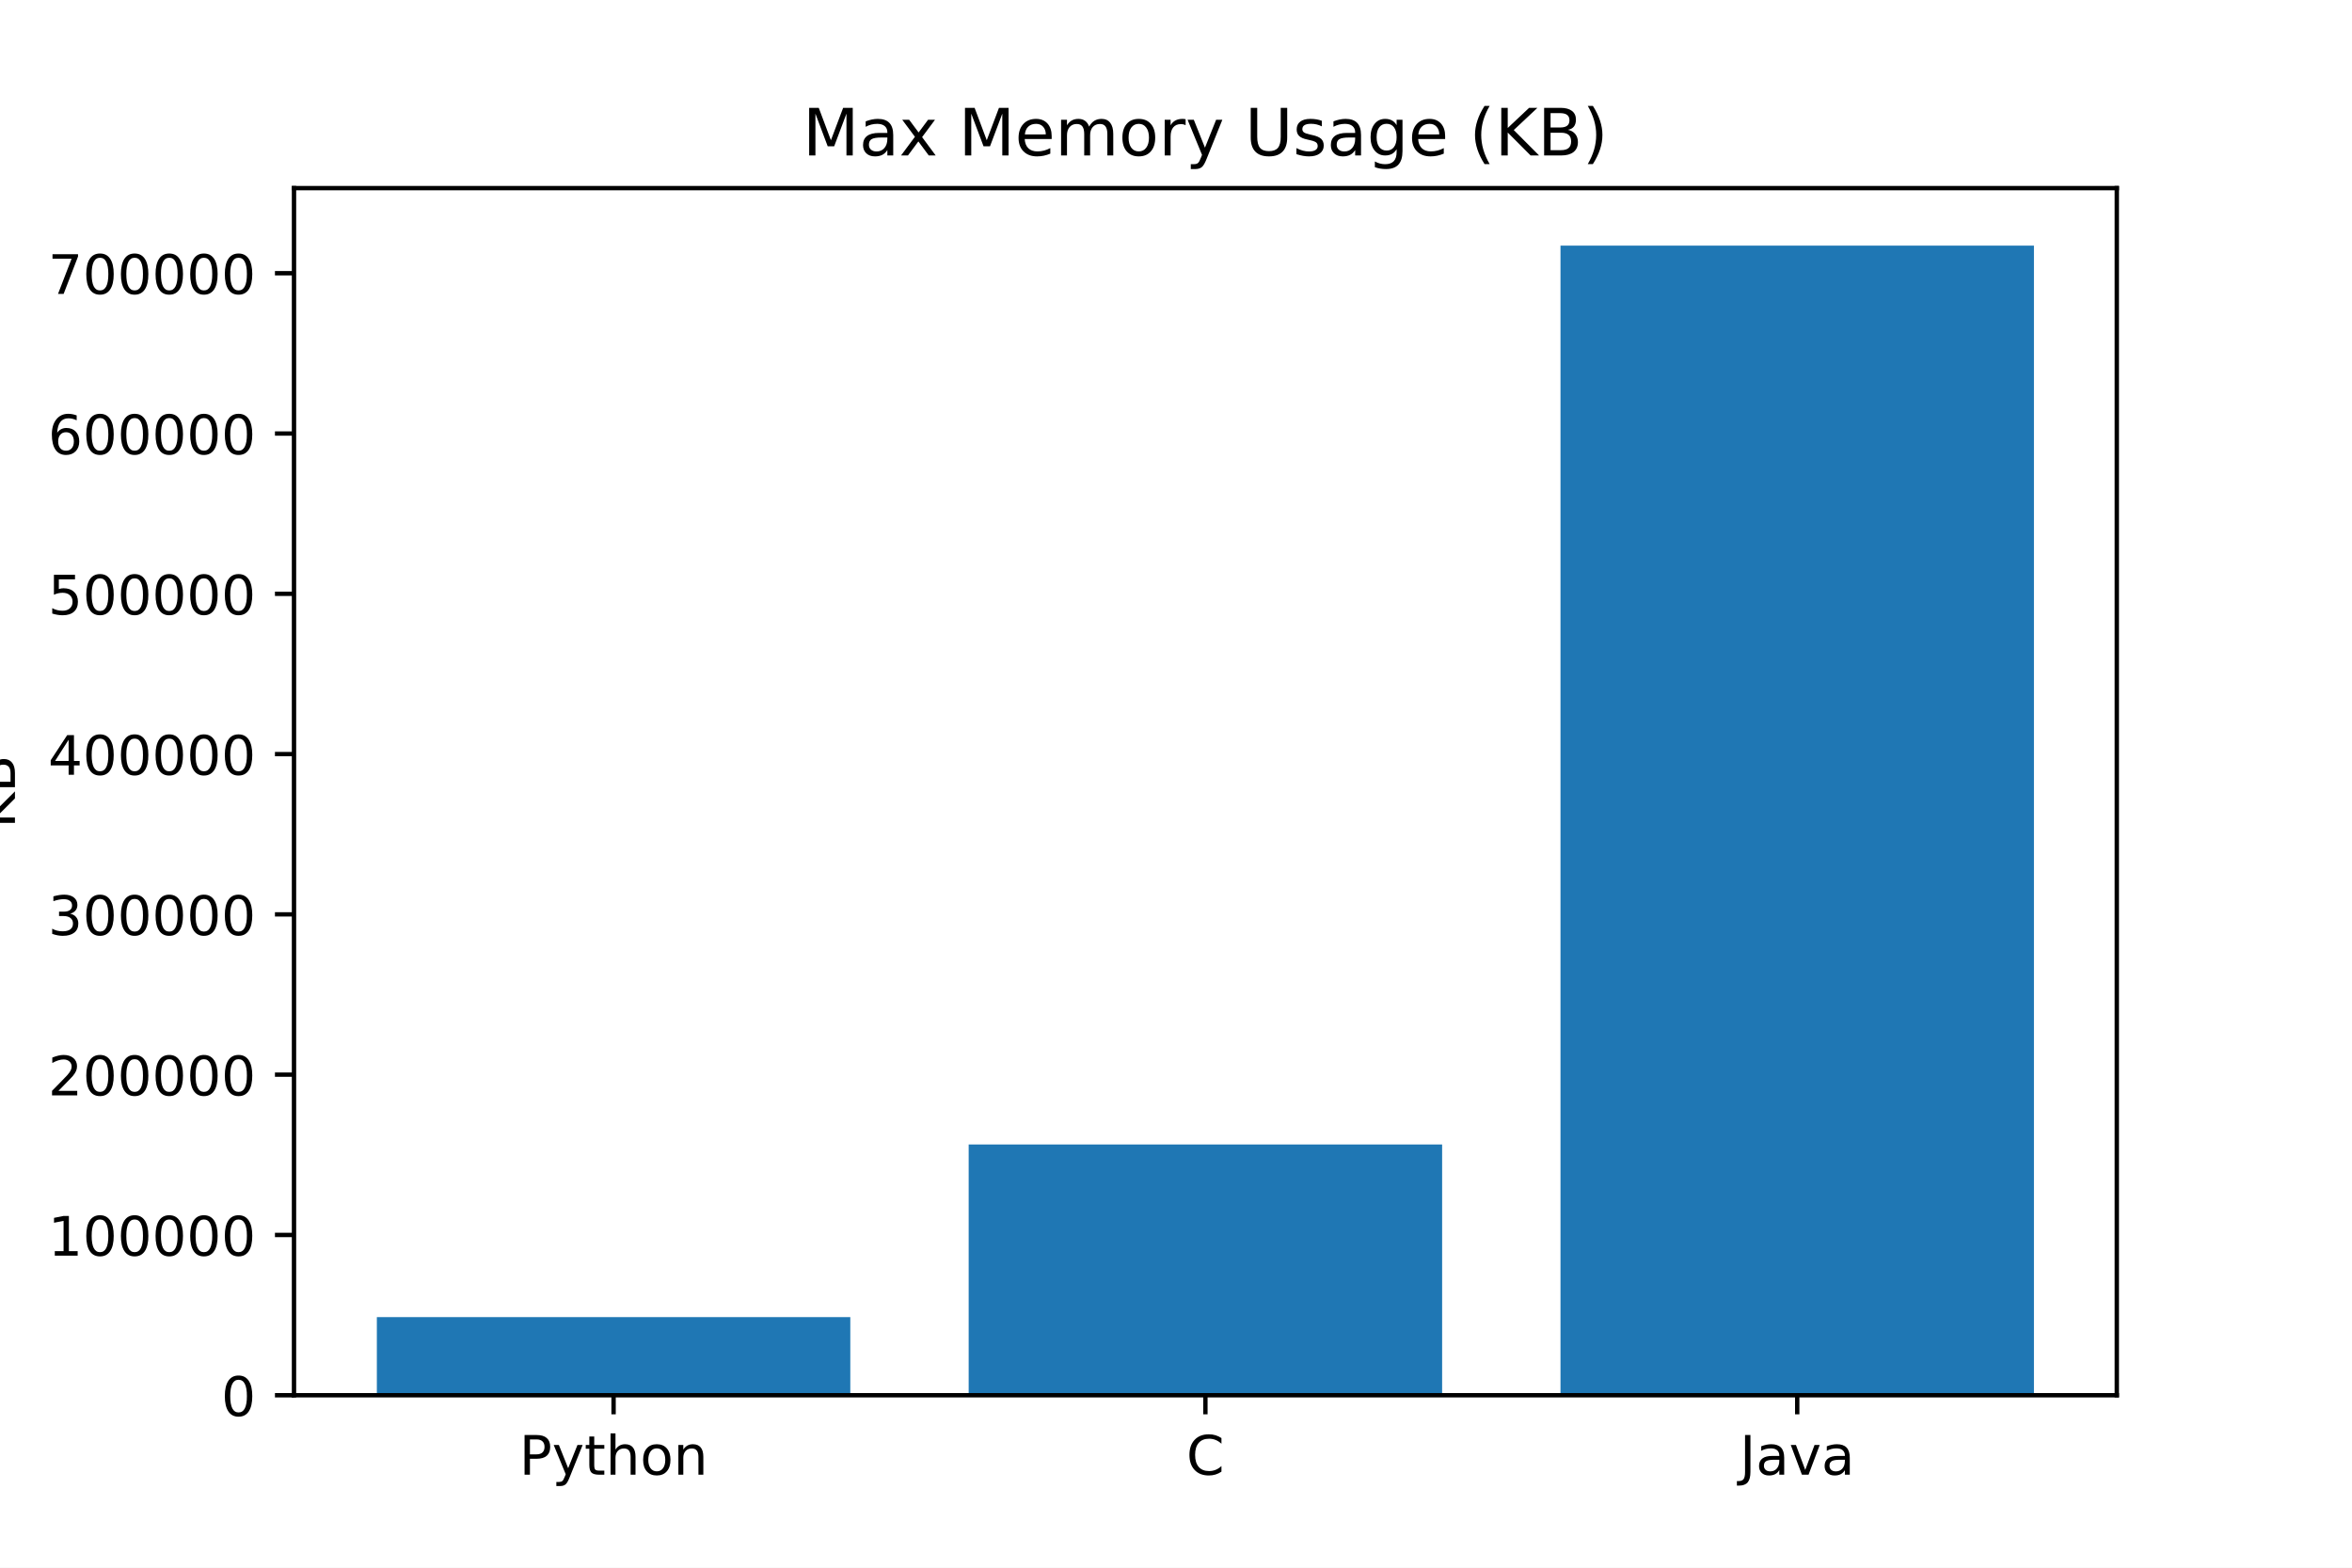
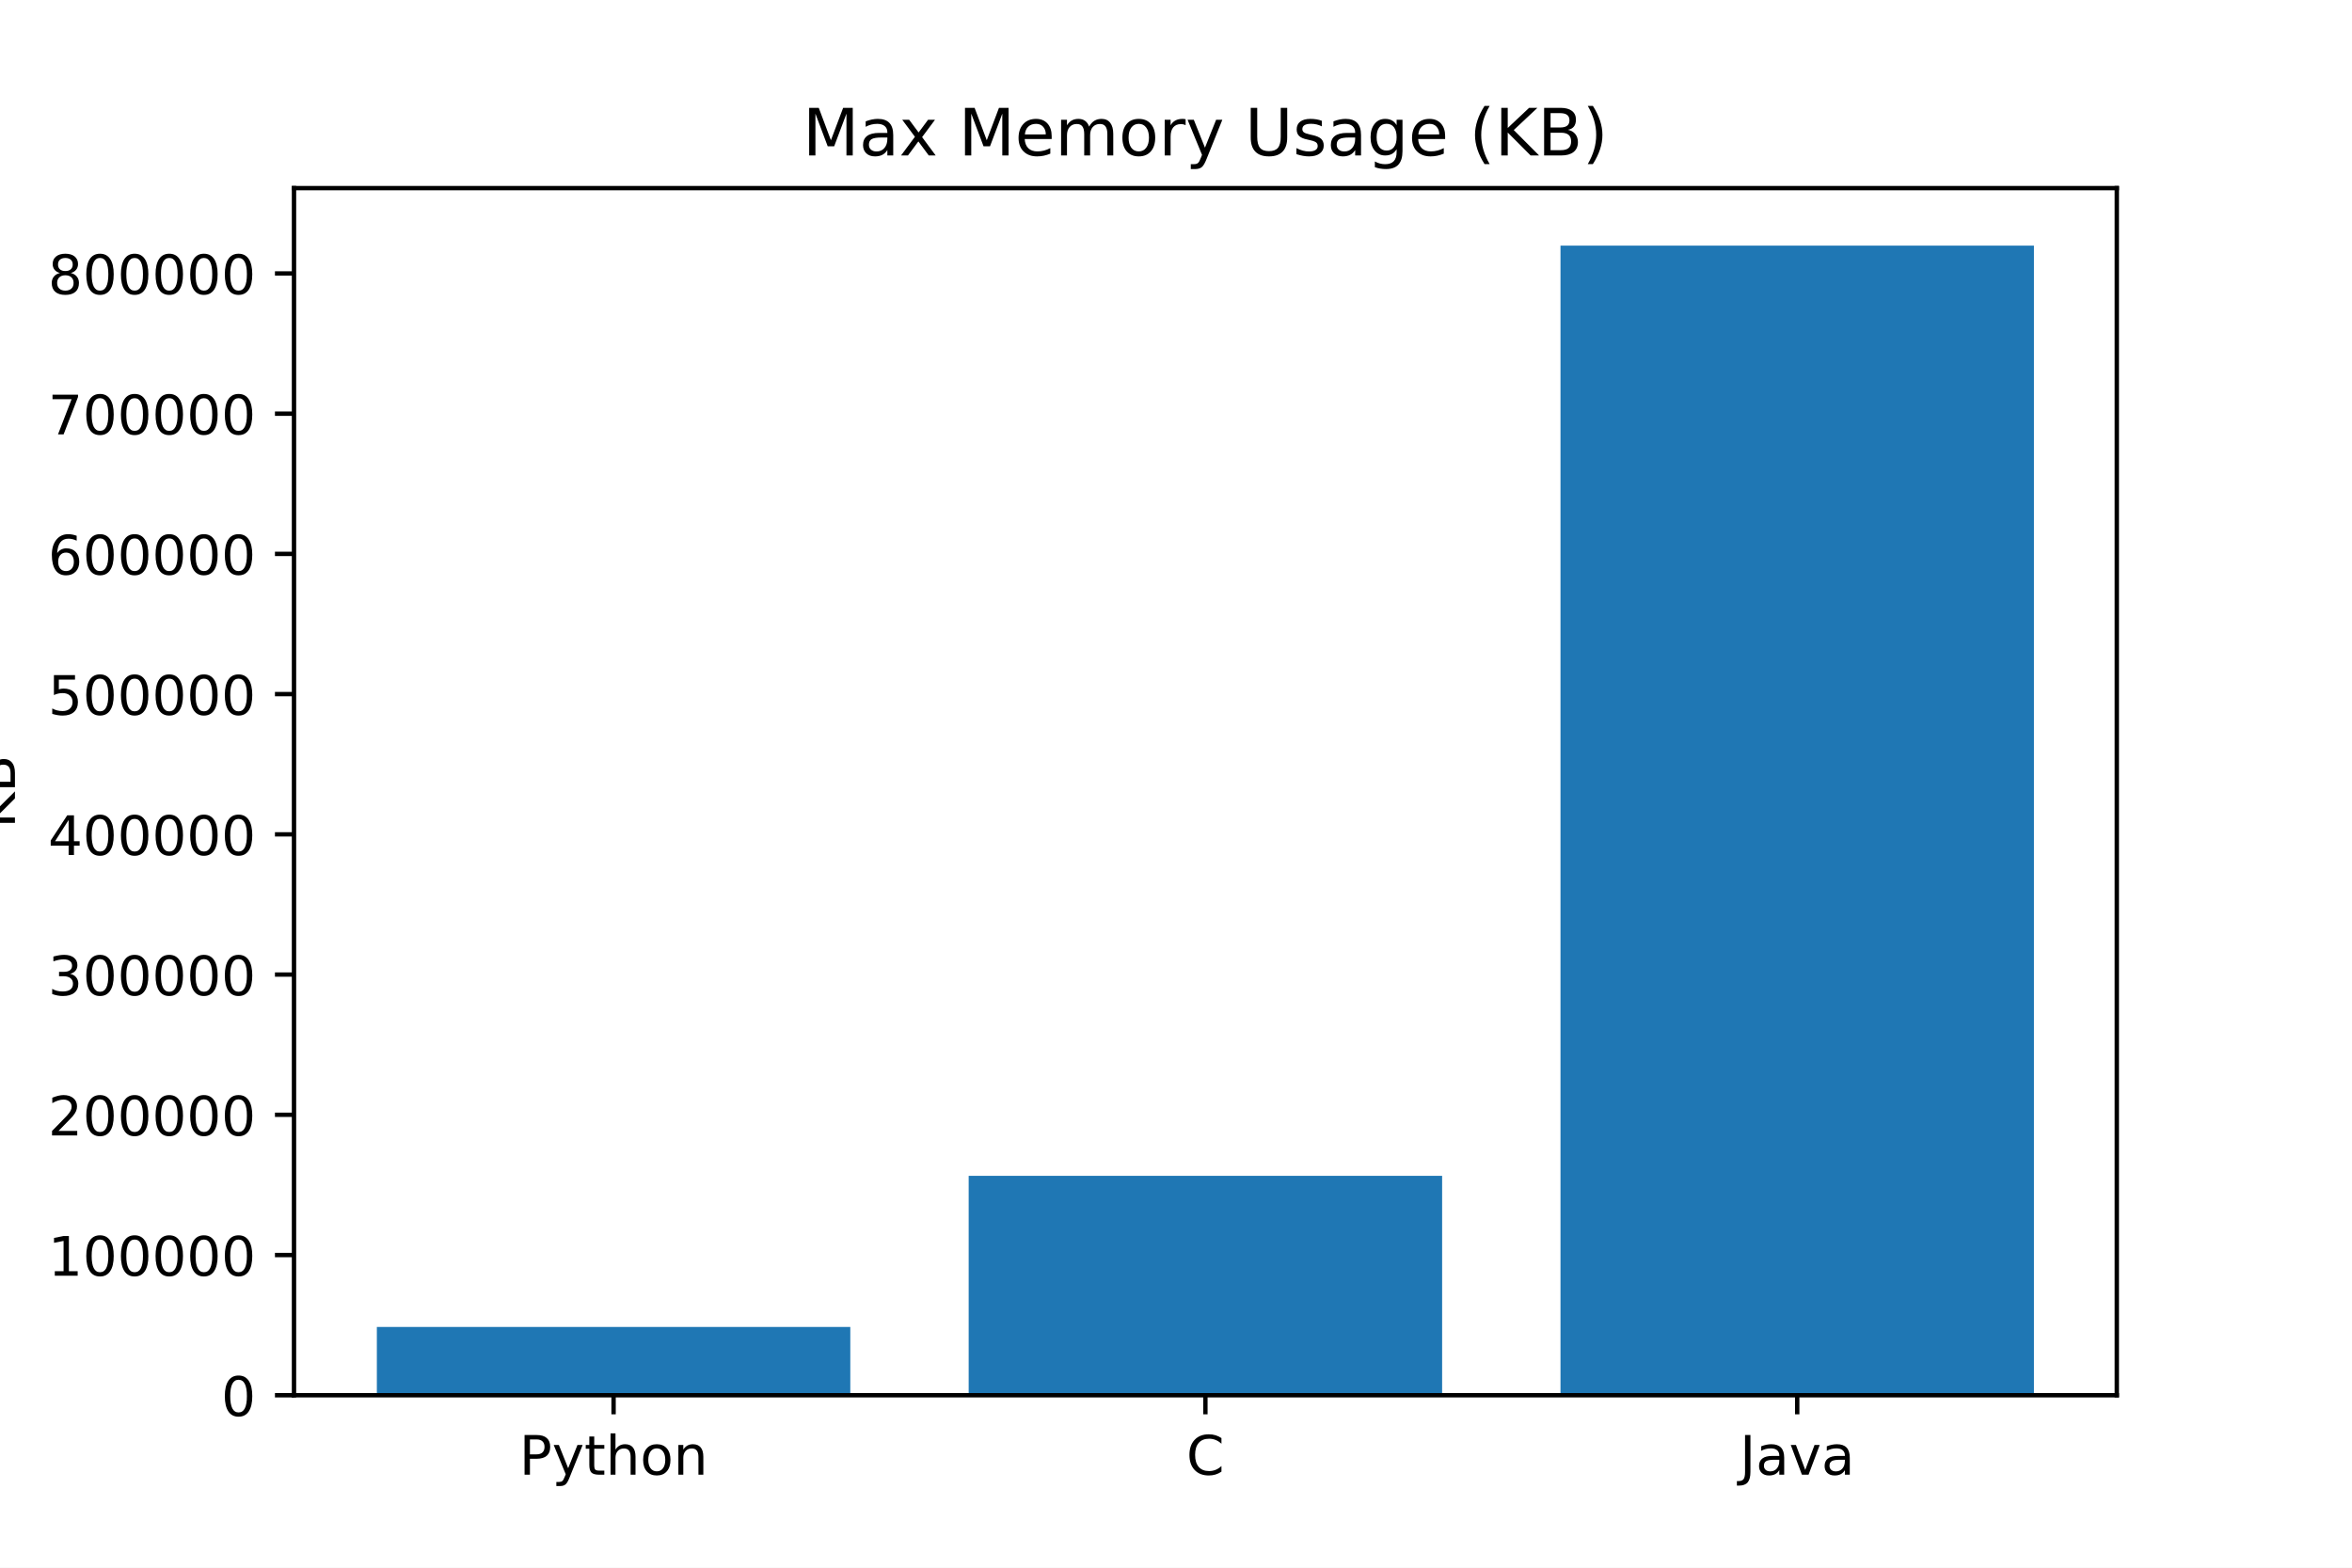
<svg xmlns="http://www.w3.org/2000/svg" xmlns:xlink="http://www.w3.org/1999/xlink" width="432pt" height="288pt" viewBox="0 0 432 288" version="1.1">
  <defs>
    <style type="text/css">*{stroke-linejoin: round; stroke-linecap: butt}</style>
  </defs>
  <g id="figure_1">
    <g id="patch_1">
      <path d="M 0 288  L 432 288  L 432 0  L 0 0  z " style="fill: #ffffff" />
    </g>
    <g id="axes_1">
      <g id="patch_2">
        <path d="M 54 256.32  L 388.8 256.32  L 388.8 34.56  L 54 34.56  z " style="fill: #ffffff" />
      </g>
      <g id="patch_3">
-         <path d="M 69.218 256.32  L 156.179 256.32  L 156.179 241.971  L 69.218 241.971  z " clip-path="url(#pd230ed421e)" style="fill: #1f77b4" />
+         <path d="M 69.218 256.32  L 156.179 256.32  L 156.179 243.778  L 69.218 243.778  z " clip-path="url(#pfbca630afa)" style="fill: #1f77b4" />
      </g>
      <g id="patch_4">
-         <path d="M 177.919 256.32  L 264.881 256.32  L 264.881 210.247  L 177.919 210.247  z " clip-path="url(#pd230ed421e)" style="fill: #1f77b4" />
+         <path d="M 177.919 256.32  L 264.881 256.32  L 264.881 216.011  L 177.919 216.011  z " clip-path="url(#pfbca630afa)" style="fill: #1f77b4" />
      </g>
      <g id="patch_5">
-         <path d="M 286.621 256.32  L 373.582 256.32  L 373.582 45.12  L 286.621 45.12  z " clip-path="url(#pd230ed421e)" style="fill: #1f77b4" />
+         <path d="M 286.621 256.32  L 373.582 256.32  L 373.582 45.12  L 286.621 45.12  z " clip-path="url(#pfbca630afa)" style="fill: #1f77b4" />
      </g>
      <g id="matplotlib.axis_1">
        <g id="xtick_1">
          <g id="line2d_1">
            <defs>
-               <path id="m8456cdecce" d="M 0 0  L 0 3.5  " style="stroke: #000000; stroke-width: 0.8" />
+               <path id="m84c85e7e6d" d="M 0 0  L 0 3.5  " style="stroke: #000000; stroke-width: 0.8" />
            </defs>
            <g>
-               <use xlink:href="#m8456cdecce" x="112.699" y="256.32" style="stroke: #000000; stroke-width: 0.8" />
+               <use xlink:href="#m84c85e7e6d" x="112.699" y="256.32" style="stroke: #000000; stroke-width: 0.8" />
            </g>
          </g>
          <g id="text_1">
            <g transform="translate(95.36745 270.9184) scale(0.1 -0.1)">
              <defs>
                <path id="DejaVuSans-50" d="M 1259 4147  L 1259 2394  L 2053 2394  Q 2494 2394 2734 2622  Q 2975 2850 2975 3272  Q 2975 3691 2734 3919  Q 2494 4147 2053 4147  L 1259 4147  z M 628 4666  L 2053 4666  Q 2838 4666 3239 4311  Q 3641 3956 3641 3272  Q 3641 2581 3239 2228  Q 2838 1875 2053 1875  L 1259 1875  L 1259 0  L 628 0  L 628 4666  z " transform="scale(0.015625)" />
                <path id="DejaVuSans-79" d="M 2059 -325  Q 1816 -950 1584 -1140  Q 1353 -1331 966 -1331  L 506 -1331  L 506 -850  L 844 -850  Q 1081 -850 1212 -737  Q 1344 -625 1503 -206  L 1606 56  L 191 3500  L 800 3500  L 1894 763  L 2988 3500  L 3597 3500  L 2059 -325  z " transform="scale(0.015625)" />
                <path id="DejaVuSans-74" d="M 1172 4494  L 1172 3500  L 2356 3500  L 2356 3053  L 1172 3053  L 1172 1153  Q 1172 725 1289 603  Q 1406 481 1766 481  L 2356 481  L 2356 0  L 1766 0  Q 1100 0 847 248  Q 594 497 594 1153  L 594 3053  L 172 3053  L 172 3500  L 594 3500  L 594 4494  L 1172 4494  z " transform="scale(0.015625)" />
                <path id="DejaVuSans-68" d="M 3513 2113  L 3513 0  L 2938 0  L 2938 2094  Q 2938 2591 2744 2837  Q 2550 3084 2163 3084  Q 1697 3084 1428 2787  Q 1159 2491 1159 1978  L 1159 0  L 581 0  L 581 4863  L 1159 4863  L 1159 2956  Q 1366 3272 1645 3428  Q 1925 3584 2291 3584  Q 2894 3584 3203 3211  Q 3513 2838 3513 2113  z " transform="scale(0.015625)" />
                <path id="DejaVuSans-6f" d="M 1959 3097  Q 1497 3097 1228 2736  Q 959 2375 959 1747  Q 959 1119 1226 758  Q 1494 397 1959 397  Q 2419 397 2687 759  Q 2956 1122 2956 1747  Q 2956 2369 2687 2733  Q 2419 3097 1959 3097  z M 1959 3584  Q 2709 3584 3137 3096  Q 3566 2609 3566 1747  Q 3566 888 3137 398  Q 2709 -91 1959 -91  Q 1206 -91 779 398  Q 353 888 353 1747  Q 353 2609 779 3096  Q 1206 3584 1959 3584  z " transform="scale(0.015625)" />
                <path id="DejaVuSans-6e" d="M 3513 2113  L 3513 0  L 2938 0  L 2938 2094  Q 2938 2591 2744 2837  Q 2550 3084 2163 3084  Q 1697 3084 1428 2787  Q 1159 2491 1159 1978  L 1159 0  L 581 0  L 581 3500  L 1159 3500  L 1159 2956  Q 1366 3272 1645 3428  Q 1925 3584 2291 3584  Q 2894 3584 3203 3211  Q 3513 2838 3513 2113  z " transform="scale(0.015625)" />
              </defs>
              <use xlink:href="#DejaVuSans-50" />
              <use xlink:href="#DejaVuSans-79" transform="translate(60.30273 0)" />
              <use xlink:href="#DejaVuSans-74" transform="translate(119.4824 0)" />
              <use xlink:href="#DejaVuSans-68" transform="translate(158.6914 0)" />
              <use xlink:href="#DejaVuSans-6f" transform="translate(222.0703 0)" />
              <use xlink:href="#DejaVuSans-6e" transform="translate(283.252 0)" />
            </g>
          </g>
        </g>
        <g id="xtick_2">
          <g id="line2d_2">
            <g>
-               <use xlink:href="#m8456cdecce" x="221.4" y="256.32" style="stroke: #000000; stroke-width: 0.8" />
+               <use xlink:href="#m84c85e7e6d" x="221.4" y="256.32" style="stroke: #000000; stroke-width: 0.8" />
            </g>
          </g>
          <g id="text_2">
            <g transform="translate(217.9086 270.9184) scale(0.1 -0.1)">
              <defs>
                <path id="DejaVuSans-43" d="M 4122 4306  L 4122 3641  Q 3803 3938 3442 4084  Q 3081 4231 2675 4231  Q 1875 4231 1450 3742  Q 1025 3253 1025 2328  Q 1025 1406 1450 917  Q 1875 428 2675 428  Q 3081 428 3442 575  Q 3803 722 4122 1019  L 4122 359  Q 3791 134 3420 21  Q 3050 -91 2638 -91  Q 1578 -91 968 557  Q 359 1206 359 2328  Q 359 3453 968 4101  Q 1578 4750 2638 4750  Q 3056 4750 3426 4639  Q 3797 4528 4122 4306  z " transform="scale(0.015625)" />
              </defs>
              <use xlink:href="#DejaVuSans-43" />
            </g>
          </g>
        </g>
        <g id="xtick_3">
          <g id="line2d_3">
            <g>
-               <use xlink:href="#m8456cdecce" x="330.101" y="256.32" style="stroke: #000000; stroke-width: 0.8" />
+               <use xlink:href="#m84c85e7e6d" x="330.101" y="256.32" style="stroke: #000000; stroke-width: 0.8" />
            </g>
          </g>
          <g id="text_3">
            <g transform="translate(319.5388 270.9184) scale(0.1 -0.1)">
              <defs>
                <path id="DejaVuSans-4a" d="M 628 4666  L 1259 4666  L 1259 325  Q 1259 -519 939 -900  Q 619 -1281 -91 -1281  L -331 -1281  L -331 -750  L -134 -750  Q 284 -750 456 -515  Q 628 -281 628 325  L 628 4666  z " transform="scale(0.015625)" />
                <path id="DejaVuSans-61" d="M 2194 1759  Q 1497 1759 1228 1600  Q 959 1441 959 1056  Q 959 750 1161 570  Q 1363 391 1709 391  Q 2188 391 2477 730  Q 2766 1069 2766 1631  L 2766 1759  L 2194 1759  z M 3341 1997  L 3341 0  L 2766 0  L 2766 531  Q 2569 213 2275 61  Q 1981 -91 1556 -91  Q 1019 -91 701 211  Q 384 513 384 1019  Q 384 1609 779 1909  Q 1175 2209 1959 2209  L 2766 2209  L 2766 2266  Q 2766 2663 2505 2880  Q 2244 3097 1772 3097  Q 1472 3097 1187 3025  Q 903 2953 641 2809  L 641 3341  Q 956 3463 1253 3523  Q 1550 3584 1831 3584  Q 2591 3584 2966 3190  Q 3341 2797 3341 1997  z " transform="scale(0.015625)" />
                <path id="DejaVuSans-76" d="M 191 3500  L 800 3500  L 1894 563  L 2988 3500  L 3597 3500  L 2284 0  L 1503 0  L 191 3500  z " transform="scale(0.015625)" />
              </defs>
              <use xlink:href="#DejaVuSans-4a" />
              <use xlink:href="#DejaVuSans-61" transform="translate(29.49219 0)" />
              <use xlink:href="#DejaVuSans-76" transform="translate(90.77148 0)" />
              <use xlink:href="#DejaVuSans-61" transform="translate(149.9512 0)" />
            </g>
          </g>
        </g>
      </g>
      <g id="matplotlib.axis_2">
        <g id="ytick_1">
          <g id="line2d_4">
            <defs>
-               <path id="mb3bb547076" d="M 0 0  L -3.5 0  " style="stroke: #000000; stroke-width: 0.8" />
+               <path id="mc1dc805c9e" d="M 0 0  L -3.5 0  " style="stroke: #000000; stroke-width: 0.8" />
            </defs>
            <g>
-               <use xlink:href="#mb3bb547076" x="54" y="256.32" style="stroke: #000000; stroke-width: 0.8" />
+               <use xlink:href="#mc1dc805c9e" x="54" y="256.32" style="stroke: #000000; stroke-width: 0.8" />
            </g>
          </g>
          <g id="text_4">
            <g transform="translate(40.6375 260.1192) scale(0.1 -0.1)">
              <defs>
                <path id="DejaVuSans-30" d="M 2034 4250  Q 1547 4250 1301 3770  Q 1056 3291 1056 2328  Q 1056 1369 1301 889  Q 1547 409 2034 409  Q 2525 409 2770 889  Q 3016 1369 3016 2328  Q 3016 3291 2770 3770  Q 2525 4250 2034 4250  z M 2034 4750  Q 2819 4750 3233 4129  Q 3647 3509 3647 2328  Q 3647 1150 3233 529  Q 2819 -91 2034 -91  Q 1250 -91 836 529  Q 422 1150 422 2328  Q 422 3509 836 4129  Q 1250 4750 2034 4750  z " transform="scale(0.015625)" />
              </defs>
              <use xlink:href="#DejaVuSans-30" />
            </g>
          </g>
        </g>
        <g id="ytick_2">
          <g id="line2d_5">
            <g>
-               <use xlink:href="#mb3bb547076" x="54" y="226.874" style="stroke: #000000; stroke-width: 0.8" />
+               <use xlink:href="#mc1dc805c9e" x="54" y="230.559" style="stroke: #000000; stroke-width: 0.8" />
            </g>
          </g>
          <g id="text_5">
-             <g transform="translate(8.825 230.6728) scale(0.1 -0.1)">
+             <g transform="translate(8.825 234.3585) scale(0.1 -0.1)">
              <defs>
                <path id="DejaVuSans-31" d="M 794 531  L 1825 531  L 1825 4091  L 703 3866  L 703 4441  L 1819 4666  L 2450 4666  L 2450 531  L 3481 531  L 3481 0  L 794 0  L 794 531  z " transform="scale(0.015625)" />
              </defs>
              <use xlink:href="#DejaVuSans-31" />
              <use xlink:href="#DejaVuSans-30" transform="translate(63.62305 0)" />
              <use xlink:href="#DejaVuSans-30" transform="translate(127.2461 0)" />
              <use xlink:href="#DejaVuSans-30" transform="translate(190.8691 0)" />
              <use xlink:href="#DejaVuSans-30" transform="translate(254.4922 0)" />
              <use xlink:href="#DejaVuSans-30" transform="translate(318.1152 0)" />
            </g>
          </g>
        </g>
        <g id="ytick_3">
          <g id="line2d_6">
            <g>
-               <use xlink:href="#mb3bb547076" x="54" y="197.427" style="stroke: #000000; stroke-width: 0.8" />
+               <use xlink:href="#mc1dc805c9e" x="54" y="204.799" style="stroke: #000000; stroke-width: 0.8" />
            </g>
          </g>
          <g id="text_6">
-             <g transform="translate(8.825 201.2265) scale(0.1 -0.1)">
+             <g transform="translate(8.825 208.5977) scale(0.1 -0.1)">
              <defs>
                <path id="DejaVuSans-32" d="M 1228 531  L 3431 531  L 3431 0  L 469 0  L 469 531  Q 828 903 1448 1529  Q 2069 2156 2228 2338  Q 2531 2678 2651 2914  Q 2772 3150 2772 3378  Q 2772 3750 2511 3984  Q 2250 4219 1831 4219  Q 1534 4219 1204 4116  Q 875 4013 500 3803  L 500 4441  Q 881 4594 1212 4672  Q 1544 4750 1819 4750  Q 2544 4750 2975 4387  Q 3406 4025 3406 3419  Q 3406 3131 3298 2873  Q 3191 2616 2906 2266  Q 2828 2175 2409 1742  Q 1991 1309 1228 531  z " transform="scale(0.015625)" />
              </defs>
              <use xlink:href="#DejaVuSans-32" />
              <use xlink:href="#DejaVuSans-30" transform="translate(63.62305 0)" />
              <use xlink:href="#DejaVuSans-30" transform="translate(127.2461 0)" />
              <use xlink:href="#DejaVuSans-30" transform="translate(190.8691 0)" />
              <use xlink:href="#DejaVuSans-30" transform="translate(254.4922 0)" />
              <use xlink:href="#DejaVuSans-30" transform="translate(318.1152 0)" />
            </g>
          </g>
        </g>
        <g id="ytick_4">
          <g id="line2d_7">
            <g>
-               <use xlink:href="#mb3bb547076" x="54" y="167.981" style="stroke: #000000; stroke-width: 0.8" />
+               <use xlink:href="#mc1dc805c9e" x="54" y="179.038" style="stroke: #000000; stroke-width: 0.8" />
            </g>
          </g>
          <g id="text_7">
-             <g transform="translate(8.825 171.7801) scale(0.1 -0.1)">
+             <g transform="translate(8.825 182.837) scale(0.1 -0.1)">
              <defs>
                <path id="DejaVuSans-33" d="M 2597 2516  Q 3050 2419 3304 2112  Q 3559 1806 3559 1356  Q 3559 666 3084 287  Q 2609 -91 1734 -91  Q 1441 -91 1130 -33  Q 819 25 488 141  L 488 750  Q 750 597 1062 519  Q 1375 441 1716 441  Q 2309 441 2620 675  Q 2931 909 2931 1356  Q 2931 1769 2642 2001  Q 2353 2234 1838 2234  L 1294 2234  L 1294 2753  L 1863 2753  Q 2328 2753 2575 2939  Q 2822 3125 2822 3475  Q 2822 3834 2567 4026  Q 2313 4219 1838 4219  Q 1578 4219 1281 4162  Q 984 4106 628 3988  L 628 4550  Q 988 4650 1302 4700  Q 1616 4750 1894 4750  Q 2613 4750 3031 4423  Q 3450 4097 3450 3541  Q 3450 3153 3228 2886  Q 3006 2619 2597 2516  z " transform="scale(0.015625)" />
              </defs>
              <use xlink:href="#DejaVuSans-33" />
              <use xlink:href="#DejaVuSans-30" transform="translate(63.62305 0)" />
              <use xlink:href="#DejaVuSans-30" transform="translate(127.2461 0)" />
              <use xlink:href="#DejaVuSans-30" transform="translate(190.8691 0)" />
              <use xlink:href="#DejaVuSans-30" transform="translate(254.4922 0)" />
              <use xlink:href="#DejaVuSans-30" transform="translate(318.1152 0)" />
            </g>
          </g>
        </g>
        <g id="ytick_5">
          <g id="line2d_8">
            <g>
-               <use xlink:href="#mb3bb547076" x="54" y="138.535" style="stroke: #000000; stroke-width: 0.8" />
+               <use xlink:href="#mc1dc805c9e" x="54" y="153.277" style="stroke: #000000; stroke-width: 0.8" />
            </g>
          </g>
          <g id="text_8">
-             <g transform="translate(8.825 142.3337) scale(0.1 -0.1)">
+             <g transform="translate(8.825 157.0762) scale(0.1 -0.1)">
              <defs>
                <path id="DejaVuSans-34" d="M 2419 4116  L 825 1625  L 2419 1625  L 2419 4116  z M 2253 4666  L 3047 4666  L 3047 1625  L 3713 1625  L 3713 1100  L 3047 1100  L 3047 0  L 2419 0  L 2419 1100  L 313 1100  L 313 1709  L 2253 4666  z " transform="scale(0.015625)" />
              </defs>
              <use xlink:href="#DejaVuSans-34" />
              <use xlink:href="#DejaVuSans-30" transform="translate(63.62305 0)" />
              <use xlink:href="#DejaVuSans-30" transform="translate(127.2461 0)" />
              <use xlink:href="#DejaVuSans-30" transform="translate(190.8691 0)" />
              <use xlink:href="#DejaVuSans-30" transform="translate(254.4922 0)" />
              <use xlink:href="#DejaVuSans-30" transform="translate(318.1152 0)" />
            </g>
          </g>
        </g>
        <g id="ytick_6">
          <g id="line2d_9">
            <g>
-               <use xlink:href="#mb3bb547076" x="54" y="109.088" style="stroke: #000000; stroke-width: 0.8" />
+               <use xlink:href="#mc1dc805c9e" x="54" y="127.516" style="stroke: #000000; stroke-width: 0.8" />
            </g>
          </g>
          <g id="text_9">
-             <g transform="translate(8.825 112.8873) scale(0.1 -0.1)">
+             <g transform="translate(8.825 131.3155) scale(0.1 -0.1)">
              <defs>
                <path id="DejaVuSans-35" d="M 691 4666  L 3169 4666  L 3169 4134  L 1269 4134  L 1269 2991  Q 1406 3038 1543 3061  Q 1681 3084 1819 3084  Q 2600 3084 3056 2656  Q 3513 2228 3513 1497  Q 3513 744 3044 326  Q 2575 -91 1722 -91  Q 1428 -91 1123 -41  Q 819 9 494 109  L 494 744  Q 775 591 1075 516  Q 1375 441 1709 441  Q 2250 441 2565 725  Q 2881 1009 2881 1497  Q 2881 1984 2565 2268  Q 2250 2553 1709 2553  Q 1456 2553 1204 2497  Q 953 2441 691 2322  L 691 4666  z " transform="scale(0.015625)" />
              </defs>
              <use xlink:href="#DejaVuSans-35" />
              <use xlink:href="#DejaVuSans-30" transform="translate(63.62305 0)" />
              <use xlink:href="#DejaVuSans-30" transform="translate(127.2461 0)" />
              <use xlink:href="#DejaVuSans-30" transform="translate(190.8691 0)" />
              <use xlink:href="#DejaVuSans-30" transform="translate(254.4922 0)" />
              <use xlink:href="#DejaVuSans-30" transform="translate(318.1152 0)" />
            </g>
          </g>
        </g>
        <g id="ytick_7">
          <g id="line2d_10">
            <g>
-               <use xlink:href="#mb3bb547076" x="54" y="79.642" style="stroke: #000000; stroke-width: 0.8" />
+               <use xlink:href="#mc1dc805c9e" x="54" y="101.756" style="stroke: #000000; stroke-width: 0.8" />
            </g>
          </g>
          <g id="text_10">
-             <g transform="translate(8.825 83.44097) scale(0.1 -0.1)">
+             <g transform="translate(8.825 105.5547) scale(0.1 -0.1)">
              <defs>
                <path id="DejaVuSans-36" d="M 2113 2584  Q 1688 2584 1439 2293  Q 1191 2003 1191 1497  Q 1191 994 1439 701  Q 1688 409 2113 409  Q 2538 409 2786 701  Q 3034 994 3034 1497  Q 3034 2003 2786 2293  Q 2538 2584 2113 2584  z M 3366 4563  L 3366 3988  Q 3128 4100 2886 4159  Q 2644 4219 2406 4219  Q 1781 4219 1451 3797  Q 1122 3375 1075 2522  Q 1259 2794 1537 2939  Q 1816 3084 2150 3084  Q 2853 3084 3261 2657  Q 3669 2231 3669 1497  Q 3669 778 3244 343  Q 2819 -91 2113 -91  Q 1303 -91 875 529  Q 447 1150 447 2328  Q 447 3434 972 4092  Q 1497 4750 2381 4750  Q 2619 4750 2861 4703  Q 3103 4656 3366 4563  z " transform="scale(0.015625)" />
              </defs>
              <use xlink:href="#DejaVuSans-36" />
              <use xlink:href="#DejaVuSans-30" transform="translate(63.62305 0)" />
              <use xlink:href="#DejaVuSans-30" transform="translate(127.2461 0)" />
              <use xlink:href="#DejaVuSans-30" transform="translate(190.8691 0)" />
              <use xlink:href="#DejaVuSans-30" transform="translate(254.4922 0)" />
              <use xlink:href="#DejaVuSans-30" transform="translate(318.1152 0)" />
            </g>
          </g>
        </g>
        <g id="ytick_8">
          <g id="line2d_11">
            <g>
-               <use xlink:href="#mb3bb547076" x="54" y="50.195" style="stroke: #000000; stroke-width: 0.8" />
+               <use xlink:href="#mc1dc805c9e" x="54" y="75.995" style="stroke: #000000; stroke-width: 0.8" />
            </g>
          </g>
          <g id="text_11">
-             <g transform="translate(8.825 53.9946) scale(0.1 -0.1)">
+             <g transform="translate(8.825 79.79399) scale(0.1 -0.1)">
              <defs>
                <path id="DejaVuSans-37" d="M 525 4666  L 3525 4666  L 3525 4397  L 1831 0  L 1172 0  L 2766 4134  L 525 4134  L 525 4666  z " transform="scale(0.015625)" />
              </defs>
              <use xlink:href="#DejaVuSans-37" />
              <use xlink:href="#DejaVuSans-30" transform="translate(63.62305 0)" />
              <use xlink:href="#DejaVuSans-30" transform="translate(127.2461 0)" />
              <use xlink:href="#DejaVuSans-30" transform="translate(190.8691 0)" />
              <use xlink:href="#DejaVuSans-30" transform="translate(254.4922 0)" />
              <use xlink:href="#DejaVuSans-30" transform="translate(318.1152 0)" />
            </g>
          </g>
        </g>
-         <g id="text_12">
+         <g id="ytick_9">
+           <g id="line2d_12">
+             <g>
+               <use xlink:href="#mc1dc805c9e" x="54" y="50.234" style="stroke: #000000; stroke-width: 0.8" />
+             </g>
+           </g>
+           <g id="text_12">
+             <g transform="translate(8.825 54.03324) scale(0.1 -0.1)">
+               <defs>
+                 <path id="DejaVuSans-38" d="M 2034 2216  Q 1584 2216 1326 1975  Q 1069 1734 1069 1313  Q 1069 891 1326 650  Q 1584 409 2034 409  Q 2484 409 2743 651  Q 3003 894 3003 1313  Q 3003 1734 2745 1975  Q 2488 2216 2034 2216  z M 1403 2484  Q 997 2584 770 2862  Q 544 3141 544 3541  Q 544 4100 942 4425  Q 1341 4750 2034 4750  Q 2731 4750 3128 4425  Q 3525 4100 3525 3541  Q 3525 3141 3298 2862  Q 3072 2584 2669 2484  Q 3125 2378 3379 2068  Q 3634 1759 3634 1313  Q 3634 634 3220 271  Q 2806 -91 2034 -91  Q 1263 -91 848 271  Q 434 634 434 1313  Q 434 1759 690 2068  Q 947 2378 1403 2484  z M 1172 3481  Q 1172 3119 1398 2916  Q 1625 2713 2034 2713  Q 2441 2713 2670 2916  Q 2900 3119 2900 3481  Q 2900 3844 2670 4047  Q 2441 4250 2034 4250  Q 1625 4250 1398 4047  Q 1172 3844 1172 3481  z " transform="scale(0.015625)" />
+               </defs>
+               <use xlink:href="#DejaVuSans-38" />
+               <use xlink:href="#DejaVuSans-30" transform="translate(63.62305 0)" />
+               <use xlink:href="#DejaVuSans-30" transform="translate(127.2461 0)" />
+               <use xlink:href="#DejaVuSans-30" transform="translate(190.8691 0)" />
+               <use xlink:href="#DejaVuSans-30" transform="translate(254.4922 0)" />
+               <use xlink:href="#DejaVuSans-30" transform="translate(318.1152 0)" />
+             </g>
+           </g>
+         </g>
+         <g id="text_13">
          <g transform="translate(2.745312 152.1494) rotate(-90) scale(0.1 -0.1)">
            <defs>
              <path id="DejaVuSans-4b" d="M 628 4666  L 1259 4666  L 1259 2694  L 3353 4666  L 4166 4666  L 1850 2491  L 4331 0  L 3500 0  L 1259 2247  L 1259 0  L 628 0  L 628 4666  z " transform="scale(0.015625)" />
              <path id="DejaVuSans-42" d="M 1259 2228  L 1259 519  L 2272 519  Q 2781 519 3026 730  Q 3272 941 3272 1375  Q 3272 1813 3026 2020  Q 2781 2228 2272 2228  L 1259 2228  z M 1259 4147  L 1259 2741  L 2194 2741  Q 2656 2741 2882 2914  Q 3109 3088 3109 3444  Q 3109 3797 2882 3972  Q 2656 4147 2194 4147  L 1259 4147  z M 628 4666  L 2241 4666  Q 2963 4666 3353 4366  Q 3744 4066 3744 3513  Q 3744 3084 3544 2831  Q 3344 2578 2956 2516  Q 3422 2416 3680 2098  Q 3938 1781 3938 1306  Q 3938 681 3513 340  Q 3088 0 2303 0  L 628 0  L 628 4666  z " transform="scale(0.015625)" />
            </defs>
            <use xlink:href="#DejaVuSans-4b" />
            <use xlink:href="#DejaVuSans-42" transform="translate(65.57617 0)" />
          </g>
        </g>
      </g>
      <g id="patch_6">
        <path d="M 54 256.32  L 54 34.56  " style="fill: none; stroke: #000000; stroke-width: 0.8; stroke-linejoin: miter; stroke-linecap: square" />
      </g>
      <g id="patch_7">
        <path d="M 388.8 256.32  L 388.8 34.56  " style="fill: none; stroke: #000000; stroke-width: 0.8; stroke-linejoin: miter; stroke-linecap: square" />
      </g>
      <g id="patch_8">
        <path d="M 54 256.32  L 388.8 256.32  " style="fill: none; stroke: #000000; stroke-width: 0.8; stroke-linejoin: miter; stroke-linecap: square" />
      </g>
      <g id="patch_9">
        <path d="M 54 34.56  L 388.8 34.56  " style="fill: none; stroke: #000000; stroke-width: 0.8; stroke-linejoin: miter; stroke-linecap: square" />
      </g>
-       <g id="text_13">
+       <g id="text_14">
        <g transform="translate(147.4444 28.56) scale(0.12 -0.12)">
          <defs>
            <path id="DejaVuSans-4d" d="M 628 4666  L 1569 4666  L 2759 1491  L 3956 4666  L 4897 4666  L 4897 0  L 4281 0  L 4281 4097  L 3078 897  L 2444 897  L 1241 4097  L 1241 0  L 628 0  L 628 4666  z " transform="scale(0.015625)" />
            <path id="DejaVuSans-78" d="M 3513 3500  L 2247 1797  L 3578 0  L 2900 0  L 1881 1375  L 863 0  L 184 0  L 1544 1831  L 300 3500  L 978 3500  L 1906 2253  L 2834 3500  L 3513 3500  z " transform="scale(0.015625)" />
            <path id="DejaVuSans-20" transform="scale(0.015625)" />
            <path id="DejaVuSans-65" d="M 3597 1894  L 3597 1613  L 953 1613  Q 991 1019 1311 708  Q 1631 397 2203 397  Q 2534 397 2845 478  Q 3156 559 3463 722  L 3463 178  Q 3153 47 2828 -22  Q 2503 -91 2169 -91  Q 1331 -91 842 396  Q 353 884 353 1716  Q 353 2575 817 3079  Q 1281 3584 2069 3584  Q 2775 3584 3186 3129  Q 3597 2675 3597 1894  z M 3022 2063  Q 3016 2534 2758 2815  Q 2500 3097 2075 3097  Q 1594 3097 1305 2825  Q 1016 2553 972 2059  L 3022 2063  z " transform="scale(0.015625)" />
            <path id="DejaVuSans-6d" d="M 3328 2828  Q 3544 3216 3844 3400  Q 4144 3584 4550 3584  Q 5097 3584 5394 3201  Q 5691 2819 5691 2113  L 5691 0  L 5113 0  L 5113 2094  Q 5113 2597 4934 2840  Q 4756 3084 4391 3084  Q 3944 3084 3684 2787  Q 3425 2491 3425 1978  L 3425 0  L 2847 0  L 2847 2094  Q 2847 2600 2669 2842  Q 2491 3084 2119 3084  Q 1678 3084 1418 2786  Q 1159 2488 1159 1978  L 1159 0  L 581 0  L 581 3500  L 1159 3500  L 1159 2956  Q 1356 3278 1631 3431  Q 1906 3584 2284 3584  Q 2666 3584 2933 3390  Q 3200 3197 3328 2828  z " transform="scale(0.015625)" />
            <path id="DejaVuSans-72" d="M 2631 2963  Q 2534 3019 2420 3045  Q 2306 3072 2169 3072  Q 1681 3072 1420 2755  Q 1159 2438 1159 1844  L 1159 0  L 581 0  L 581 3500  L 1159 3500  L 1159 2956  Q 1341 3275 1631 3429  Q 1922 3584 2338 3584  Q 2397 3584 2469 3576  Q 2541 3569 2628 3553  L 2631 2963  z " transform="scale(0.015625)" />
            <path id="DejaVuSans-55" d="M 556 4666  L 1191 4666  L 1191 1831  Q 1191 1081 1462 751  Q 1734 422 2344 422  Q 2950 422 3222 751  Q 3494 1081 3494 1831  L 3494 4666  L 4128 4666  L 4128 1753  Q 4128 841 3676 375  Q 3225 -91 2344 -91  Q 1459 -91 1007 375  Q 556 841 556 1753  L 556 4666  z " transform="scale(0.015625)" />
            <path id="DejaVuSans-73" d="M 2834 3397  L 2834 2853  Q 2591 2978 2328 3040  Q 2066 3103 1784 3103  Q 1356 3103 1142 2972  Q 928 2841 928 2578  Q 928 2378 1081 2264  Q 1234 2150 1697 2047  L 1894 2003  Q 2506 1872 2764 1633  Q 3022 1394 3022 966  Q 3022 478 2636 193  Q 2250 -91 1575 -91  Q 1294 -91 989 -36  Q 684 19 347 128  L 347 722  Q 666 556 975 473  Q 1284 391 1588 391  Q 1994 391 2212 530  Q 2431 669 2431 922  Q 2431 1156 2273 1281  Q 2116 1406 1581 1522  L 1381 1569  Q 847 1681 609 1914  Q 372 2147 372 2553  Q 372 3047 722 3315  Q 1072 3584 1716 3584  Q 2034 3584 2315 3537  Q 2597 3491 2834 3397  z " transform="scale(0.015625)" />
            <path id="DejaVuSans-67" d="M 2906 1791  Q 2906 2416 2648 2759  Q 2391 3103 1925 3103  Q 1463 3103 1205 2759  Q 947 2416 947 1791  Q 947 1169 1205 825  Q 1463 481 1925 481  Q 2391 481 2648 825  Q 2906 1169 2906 1791  z M 3481 434  Q 3481 -459 3084 -895  Q 2688 -1331 1869 -1331  Q 1566 -1331 1297 -1286  Q 1028 -1241 775 -1147  L 775 -588  Q 1028 -725 1275 -790  Q 1522 -856 1778 -856  Q 2344 -856 2625 -561  Q 2906 -266 2906 331  L 2906 616  Q 2728 306 2450 153  Q 2172 0 1784 0  Q 1141 0 747 490  Q 353 981 353 1791  Q 353 2603 747 3093  Q 1141 3584 1784 3584  Q 2172 3584 2450 3431  Q 2728 3278 2906 2969  L 2906 3500  L 3481 3500  L 3481 434  z " transform="scale(0.015625)" />
            <path id="DejaVuSans-28" d="M 1984 4856  Q 1566 4138 1362 3434  Q 1159 2731 1159 2009  Q 1159 1288 1364 580  Q 1569 -128 1984 -844  L 1484 -844  Q 1016 -109 783 600  Q 550 1309 550 2009  Q 550 2706 781 3412  Q 1013 4119 1484 4856  L 1984 4856  z " transform="scale(0.015625)" />
            <path id="DejaVuSans-29" d="M 513 4856  L 1013 4856  Q 1481 4119 1714 3412  Q 1947 2706 1947 2009  Q 1947 1309 1714 600  Q 1481 -109 1013 -844  L 513 -844  Q 928 -128 1133 580  Q 1338 1288 1338 2009  Q 1338 2731 1133 3434  Q 928 4138 513 4856  z " transform="scale(0.015625)" />
          </defs>
          <use xlink:href="#DejaVuSans-4d" />
          <use xlink:href="#DejaVuSans-61" transform="translate(86.2793 0)" />
          <use xlink:href="#DejaVuSans-78" transform="translate(147.5586 0)" />
          <use xlink:href="#DejaVuSans-20" transform="translate(206.7383 0)" />
          <use xlink:href="#DejaVuSans-4d" transform="translate(238.5254 0)" />
          <use xlink:href="#DejaVuSans-65" transform="translate(324.8047 0)" />
          <use xlink:href="#DejaVuSans-6d" transform="translate(386.3281 0)" />
          <use xlink:href="#DejaVuSans-6f" transform="translate(483.7402 0)" />
          <use xlink:href="#DejaVuSans-72" transform="translate(544.9219 0)" />
          <use xlink:href="#DejaVuSans-79" transform="translate(586.0352 0)" />
          <use xlink:href="#DejaVuSans-20" transform="translate(645.2148 0)" />
          <use xlink:href="#DejaVuSans-55" transform="translate(677.002 0)" />
          <use xlink:href="#DejaVuSans-73" transform="translate(750.1953 0)" />
          <use xlink:href="#DejaVuSans-61" transform="translate(802.2949 0)" />
          <use xlink:href="#DejaVuSans-67" transform="translate(863.5742 0)" />
          <use xlink:href="#DejaVuSans-65" transform="translate(927.0508 0)" />
          <use xlink:href="#DejaVuSans-20" transform="translate(988.5742 0)" />
          <use xlink:href="#DejaVuSans-28" transform="translate(1020.361 0)" />
          <use xlink:href="#DejaVuSans-4b" transform="translate(1059.375 0)" />
          <use xlink:href="#DejaVuSans-42" transform="translate(1124.951 0)" />
          <use xlink:href="#DejaVuSans-29" transform="translate(1193.555 0)" />
        </g>
      </g>
    </g>
  </g>
  <defs>
-     <clipPath id="pd230ed421e">
+     <clipPath id="pfbca630afa">
      <rect x="54" y="34.56" width="334.8" height="221.76" />
    </clipPath>
  </defs>
</svg>
